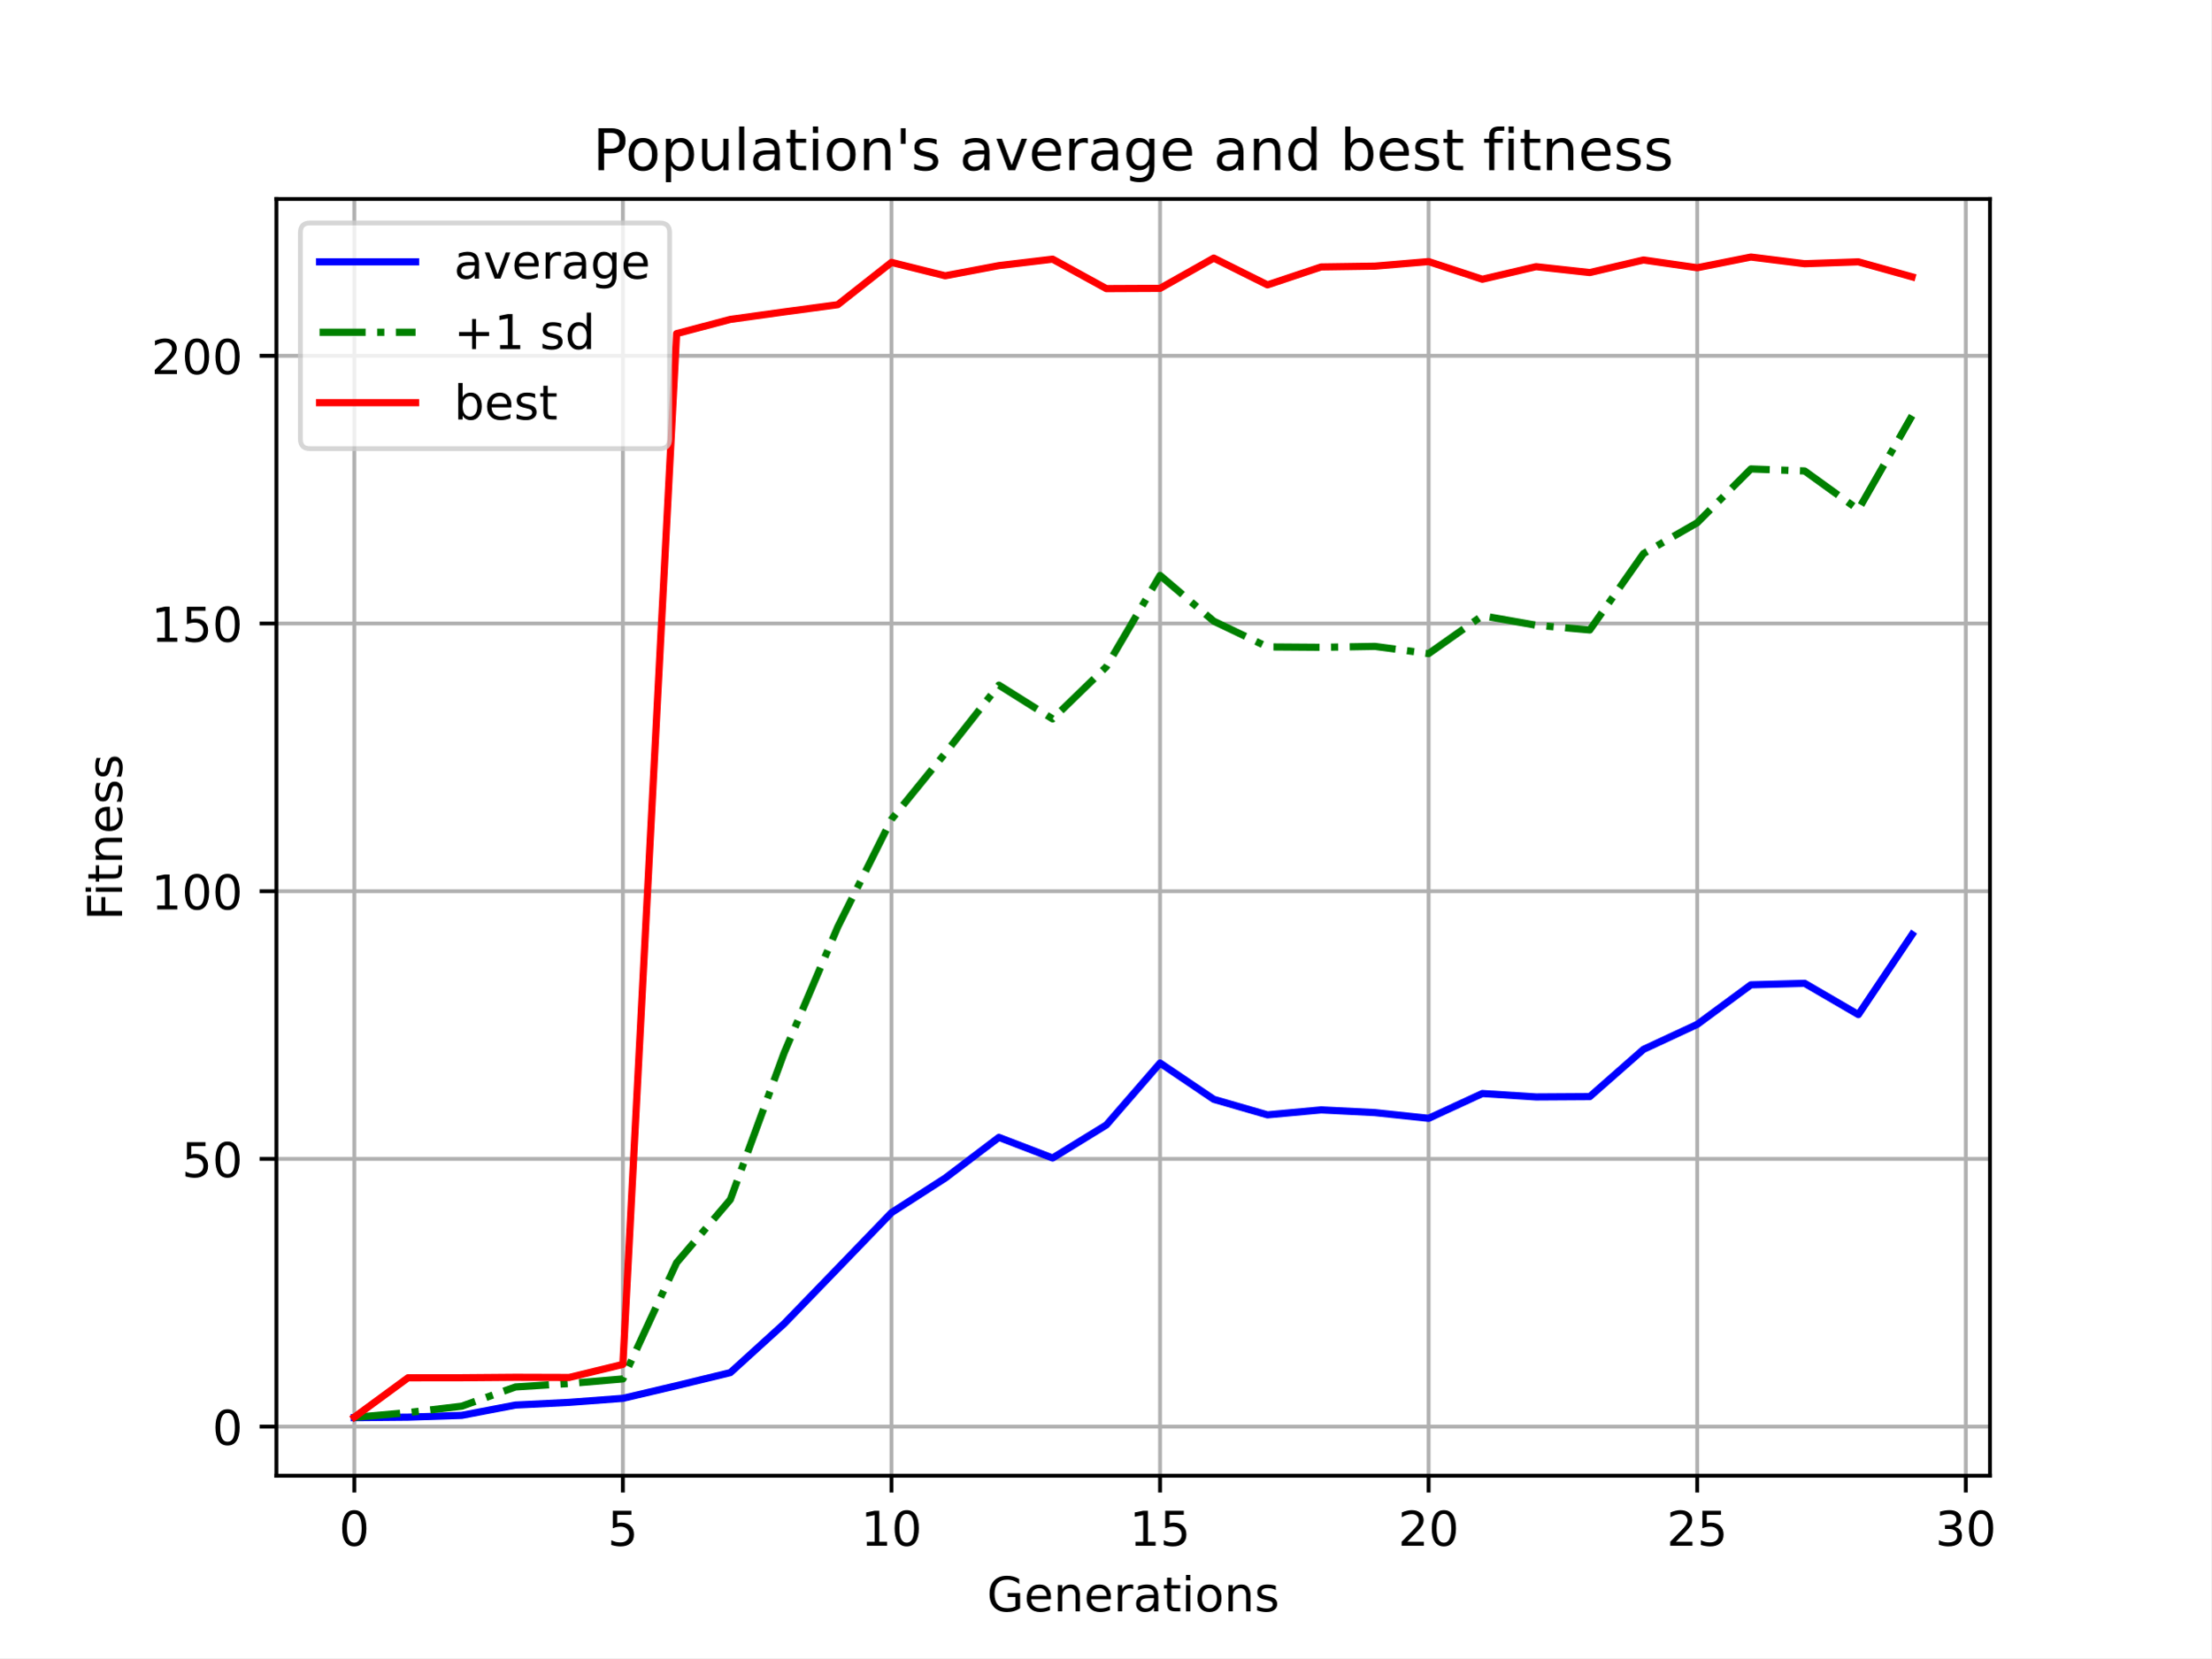
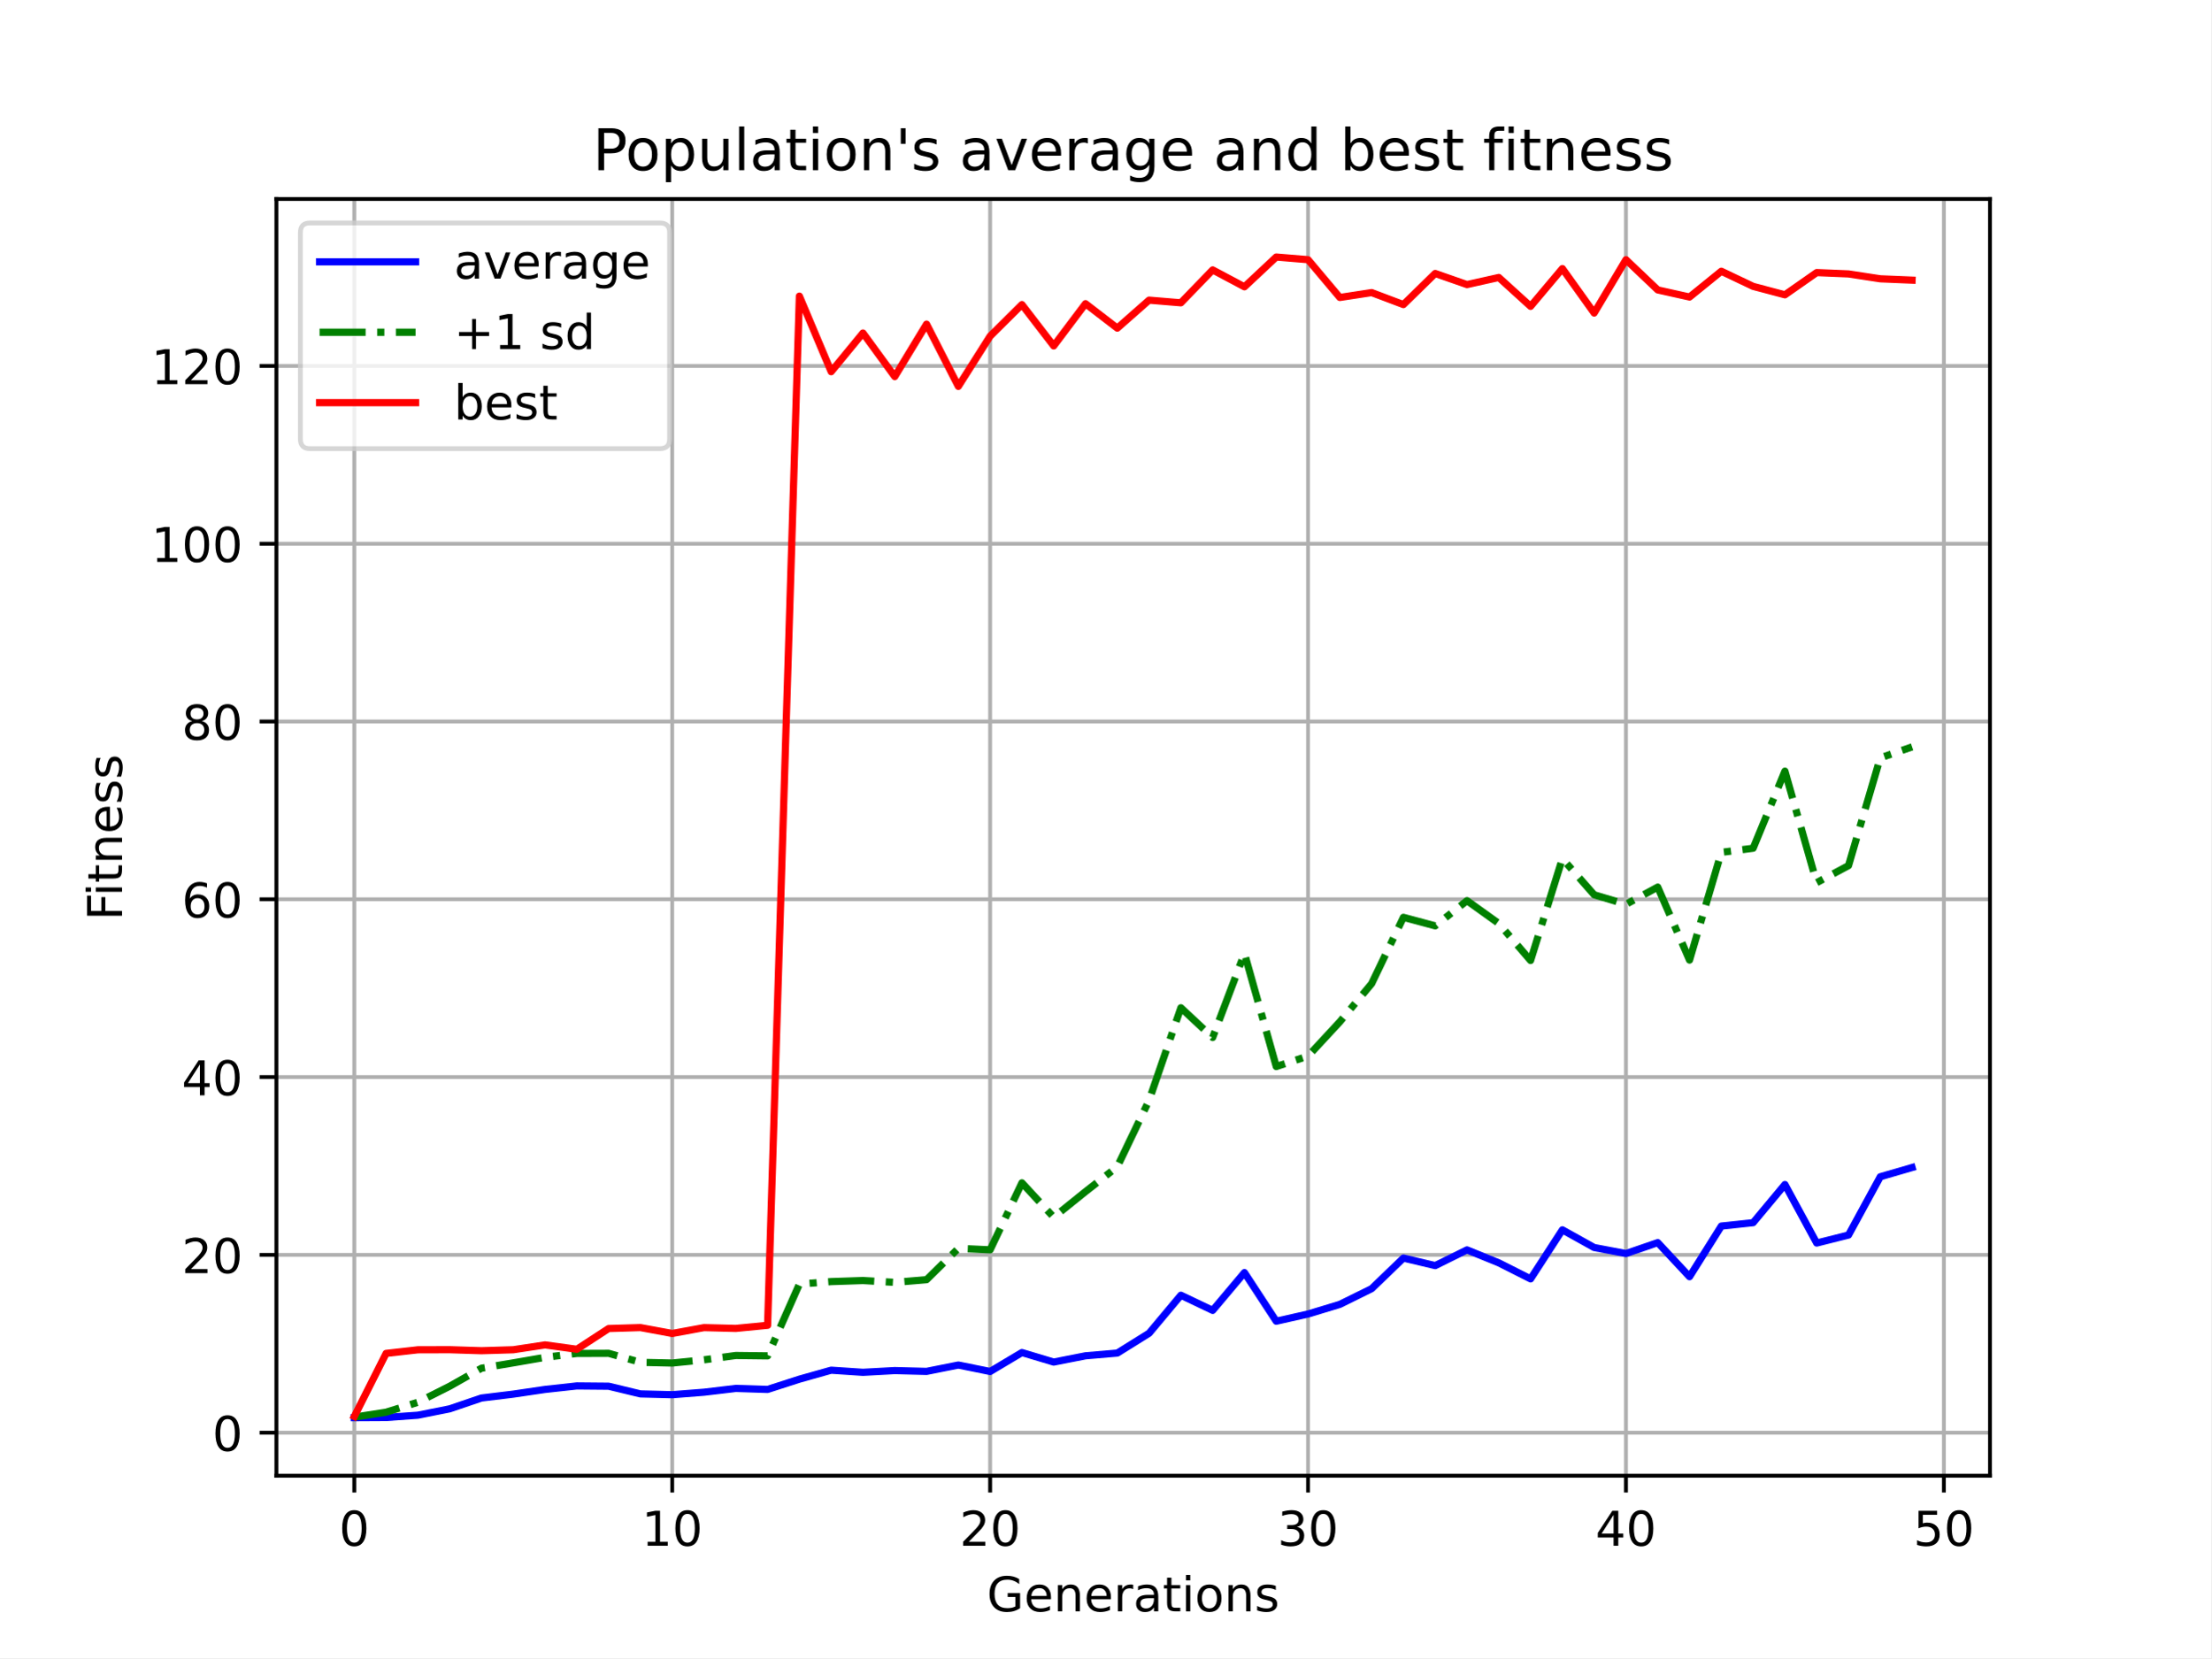
<svg xmlns="http://www.w3.org/2000/svg" xmlns:xlink="http://www.w3.org/1999/xlink" width="460.8pt" height="345.6pt" viewBox="0 0 460.8 345.6" version="1.1">
  <defs>
    <style type="text/css">*{stroke-linejoin: round; stroke-linecap: butt}</style>
  </defs>
  <g id="figure_1">
    <g id="patch_1">
      <path d="M 0 345.6  L 460.8 345.6  L 460.8 0  L 0 0  z " style="fill: #ffffff" />
    </g>
    <g id="axes_1">
      <g id="patch_2">
        <path d="M 57.6 307.584  L 414.72 307.584  L 414.72 41.472  L 57.6 41.472  z " style="fill: #ffffff" />
      </g>
      <g id="matplotlib.axis_1">
        <g id="xtick_1">
          <g id="line2d_1">
-             <path d="M 73.833 307.584  L 73.833 41.472  " clip-path="url(#pe1dd5a8d46)" style="fill: none; stroke: #b0b0b0; stroke-width: 0.8; stroke-linecap: square" />
+             <path d="M 73.833 307.584  L 73.833 41.472  " clip-path="url(#p162f6ae561)" style="fill: none; stroke: #b0b0b0; stroke-width: 0.8; stroke-linecap: square" />
          </g>
          <g id="line2d_2">
            <defs>
-               <path id="m5e3df83dae" d="M 0 0  L 0 3.5  " style="stroke: #000000; stroke-width: 0.8" />
+               <path id="m3dbaa7a090" d="M 0 0  L 0 3.5  " style="stroke: #000000; stroke-width: 0.8" />
            </defs>
            <g>
-               <use xlink:href="#m5e3df83dae" x="73.833" y="307.584" style="stroke: #000000; stroke-width: 0.8" />
+               <use xlink:href="#m3dbaa7a090" x="73.833" y="307.584" style="stroke: #000000; stroke-width: 0.8" />
            </g>
          </g>
          <g id="text_1">
            <g transform="translate(70.65148 322.1824) scale(0.1 -0.1)">
              <defs>
                <path id="DejaVuSans-30" d="M 2034 4250  Q 1547 4250 1301 3770  Q 1056 3291 1056 2328  Q 1056 1369 1301 889  Q 1547 409 2034 409  Q 2525 409 2770 889  Q 3016 1369 3016 2328  Q 3016 3291 2770 3770  Q 2525 4250 2034 4250  z M 2034 4750  Q 2819 4750 3233 4129  Q 3647 3509 3647 2328  Q 3647 1150 3233 529  Q 2819 -91 2034 -91  Q 1250 -91 836 529  Q 422 1150 422 2328  Q 422 3509 836 4129  Q 1250 4750 2034 4750  z " transform="scale(0.015625)" />
              </defs>
              <use xlink:href="#DejaVuSans-30" />
            </g>
          </g>
        </g>
        <g id="xtick_2">
          <g id="line2d_3">
-             <path d="M 129.808 307.584  L 129.808 41.472  " clip-path="url(#pe1dd5a8d46)" style="fill: none; stroke: #b0b0b0; stroke-width: 0.8; stroke-linecap: square" />
+             <path d="M 140.089 307.584  L 140.089 41.472  " clip-path="url(#p162f6ae561)" style="fill: none; stroke: #b0b0b0; stroke-width: 0.8; stroke-linecap: square" />
          </g>
          <g id="line2d_4">
            <g>
-               <use xlink:href="#m5e3df83dae" x="129.808" y="307.584" style="stroke: #000000; stroke-width: 0.8" />
+               <use xlink:href="#m3dbaa7a090" x="140.089" y="307.584" style="stroke: #000000; stroke-width: 0.8" />
            </g>
          </g>
          <g id="text_2">
-             <g transform="translate(126.6264 322.1824) scale(0.1 -0.1)">
-               <defs>
-                 <path id="DejaVuSans-35" d="M 691 4666  L 3169 4666  L 3169 4134  L 1269 4134  L 1269 2991  Q 1406 3038 1543 3061  Q 1681 3084 1819 3084  Q 2600 3084 3056 2656  Q 3513 2228 3513 1497  Q 3513 744 3044 326  Q 2575 -91 1722 -91  Q 1428 -91 1123 -41  Q 819 9 494 109  L 494 744  Q 775 591 1075 516  Q 1375 441 1709 441  Q 2250 441 2565 725  Q 2881 1009 2881 1497  Q 2881 1984 2565 2268  Q 2250 2553 1709 2553  Q 1456 2553 1204 2497  Q 953 2441 691 2322  L 691 4666  z " transform="scale(0.015625)" />
-               </defs>
-               <use xlink:href="#DejaVuSans-35" />
+             <g transform="translate(133.7263 322.1824) scale(0.1 -0.1)">
+               <defs>
+                 <path id="DejaVuSans-31" d="M 794 531  L 1825 531  L 1825 4091  L 703 3866  L 703 4441  L 1819 4666  L 2450 4666  L 2450 531  L 3481 531  L 3481 0  L 794 0  L 794 531  z " transform="scale(0.015625)" />
+               </defs>
+               <use xlink:href="#DejaVuSans-31" />
+               <use xlink:href="#DejaVuSans-30" x="63.623" />
            </g>
          </g>
        </g>
        <g id="xtick_3">
          <g id="line2d_5">
-             <path d="M 185.783 307.584  L 185.783 41.472  " clip-path="url(#pe1dd5a8d46)" style="fill: none; stroke: #b0b0b0; stroke-width: 0.8; stroke-linecap: square" />
+             <path d="M 206.345 307.584  L 206.345 41.472  " clip-path="url(#p162f6ae561)" style="fill: none; stroke: #b0b0b0; stroke-width: 0.8; stroke-linecap: square" />
          </g>
          <g id="line2d_6">
            <g>
-               <use xlink:href="#m5e3df83dae" x="185.783" y="307.584" style="stroke: #000000; stroke-width: 0.8" />
+               <use xlink:href="#m3dbaa7a090" x="206.345" y="307.584" style="stroke: #000000; stroke-width: 0.8" />
            </g>
          </g>
          <g id="text_3">
-             <g transform="translate(179.4201 322.1824) scale(0.1 -0.1)">
-               <defs>
-                 <path id="DejaVuSans-31" d="M 794 531  L 1825 531  L 1825 4091  L 703 3866  L 703 4441  L 1819 4666  L 2450 4666  L 2450 531  L 3481 531  L 3481 0  L 794 0  L 794 531  z " transform="scale(0.015625)" />
-               </defs>
-               <use xlink:href="#DejaVuSans-31" />
+             <g transform="translate(199.9823 322.1824) scale(0.1 -0.1)">
+               <defs>
+                 <path id="DejaVuSans-32" d="M 1228 531  L 3431 531  L 3431 0  L 469 0  L 469 531  Q 828 903 1448 1529  Q 2069 2156 2228 2338  Q 2531 2678 2651 2914  Q 2772 3150 2772 3378  Q 2772 3750 2511 3984  Q 2250 4219 1831 4219  Q 1534 4219 1204 4116  Q 875 4013 500 3803  L 500 4441  Q 881 4594 1212 4672  Q 1544 4750 1819 4750  Q 2544 4750 2975 4387  Q 3406 4025 3406 3419  Q 3406 3131 3298 2873  Q 3191 2616 2906 2266  Q 2828 2175 2409 1742  Q 1991 1309 1228 531  z " transform="scale(0.015625)" />
+               </defs>
+               <use xlink:href="#DejaVuSans-32" />
              <use xlink:href="#DejaVuSans-30" x="63.623" />
            </g>
          </g>
        </g>
        <g id="xtick_4">
          <g id="line2d_7">
-             <path d="M 241.757 307.584  L 241.757 41.472  " clip-path="url(#pe1dd5a8d46)" style="fill: none; stroke: #b0b0b0; stroke-width: 0.8; stroke-linecap: square" />
+             <path d="M 272.601 307.584  L 272.601 41.472  " clip-path="url(#p162f6ae561)" style="fill: none; stroke: #b0b0b0; stroke-width: 0.8; stroke-linecap: square" />
          </g>
          <g id="line2d_8">
            <g>
-               <use xlink:href="#m5e3df83dae" x="241.757" y="307.584" style="stroke: #000000; stroke-width: 0.8" />
+               <use xlink:href="#m3dbaa7a090" x="272.601" y="307.584" style="stroke: #000000; stroke-width: 0.8" />
            </g>
          </g>
          <g id="text_4">
-             <g transform="translate(235.395 322.1824) scale(0.1 -0.1)">
-               <use xlink:href="#DejaVuSans-31" />
-               <use xlink:href="#DejaVuSans-35" x="63.623" />
+             <g transform="translate(266.2383 322.1824) scale(0.1 -0.1)">
+               <defs>
+                 <path id="DejaVuSans-33" d="M 2597 2516  Q 3050 2419 3304 2112  Q 3559 1806 3559 1356  Q 3559 666 3084 287  Q 2609 -91 1734 -91  Q 1441 -91 1130 -33  Q 819 25 488 141  L 488 750  Q 750 597 1062 519  Q 1375 441 1716 441  Q 2309 441 2620 675  Q 2931 909 2931 1356  Q 2931 1769 2642 2001  Q 2353 2234 1838 2234  L 1294 2234  L 1294 2753  L 1863 2753  Q 2328 2753 2575 2939  Q 2822 3125 2822 3475  Q 2822 3834 2567 4026  Q 2313 4219 1838 4219  Q 1578 4219 1281 4162  Q 984 4106 628 3988  L 628 4550  Q 988 4650 1302 4700  Q 1616 4750 1894 4750  Q 2613 4750 3031 4423  Q 3450 4097 3450 3541  Q 3450 3153 3228 2886  Q 3006 2619 2597 2516  z " transform="scale(0.015625)" />
+               </defs>
+               <use xlink:href="#DejaVuSans-33" />
+               <use xlink:href="#DejaVuSans-30" x="63.623" />
            </g>
          </g>
        </g>
        <g id="xtick_5">
          <g id="line2d_9">
-             <path d="M 297.732 307.584  L 297.732 41.472  " clip-path="url(#pe1dd5a8d46)" style="fill: none; stroke: #b0b0b0; stroke-width: 0.8; stroke-linecap: square" />
+             <path d="M 338.857 307.584  L 338.857 41.472  " clip-path="url(#p162f6ae561)" style="fill: none; stroke: #b0b0b0; stroke-width: 0.8; stroke-linecap: square" />
          </g>
          <g id="line2d_10">
            <g>
-               <use xlink:href="#m5e3df83dae" x="297.732" y="307.584" style="stroke: #000000; stroke-width: 0.8" />
+               <use xlink:href="#m3dbaa7a090" x="338.857" y="307.584" style="stroke: #000000; stroke-width: 0.8" />
            </g>
          </g>
          <g id="text_5">
-             <g transform="translate(291.3699 322.1824) scale(0.1 -0.1)">
-               <defs>
-                 <path id="DejaVuSans-32" d="M 1228 531  L 3431 531  L 3431 0  L 469 0  L 469 531  Q 828 903 1448 1529  Q 2069 2156 2228 2338  Q 2531 2678 2651 2914  Q 2772 3150 2772 3378  Q 2772 3750 2511 3984  Q 2250 4219 1831 4219  Q 1534 4219 1204 4116  Q 875 4013 500 3803  L 500 4441  Q 881 4594 1212 4672  Q 1544 4750 1819 4750  Q 2544 4750 2975 4387  Q 3406 4025 3406 3419  Q 3406 3131 3298 2873  Q 3191 2616 2906 2266  Q 2828 2175 2409 1742  Q 1991 1309 1228 531  z " transform="scale(0.015625)" />
-               </defs>
-               <use xlink:href="#DejaVuSans-32" />
+             <g transform="translate(332.4943 322.1824) scale(0.1 -0.1)">
+               <defs>
+                 <path id="DejaVuSans-34" d="M 2419 4116  L 825 1625  L 2419 1625  L 2419 4116  z M 2253 4666  L 3047 4666  L 3047 1625  L 3713 1625  L 3713 1100  L 3047 1100  L 3047 0  L 2419 0  L 2419 1100  L 313 1100  L 313 1709  L 2253 4666  z " transform="scale(0.015625)" />
+               </defs>
+               <use xlink:href="#DejaVuSans-34" />
              <use xlink:href="#DejaVuSans-30" x="63.623" />
            </g>
          </g>
        </g>
        <g id="xtick_6">
          <g id="line2d_11">
-             <path d="M 353.707 307.584  L 353.707 41.472  " clip-path="url(#pe1dd5a8d46)" style="fill: none; stroke: #b0b0b0; stroke-width: 0.8; stroke-linecap: square" />
+             <path d="M 405.113 307.584  L 405.113 41.472  " clip-path="url(#p162f6ae561)" style="fill: none; stroke: #b0b0b0; stroke-width: 0.8; stroke-linecap: square" />
          </g>
          <g id="line2d_12">
            <g>
-               <use xlink:href="#m5e3df83dae" x="353.707" y="307.584" style="stroke: #000000; stroke-width: 0.8" />
+               <use xlink:href="#m3dbaa7a090" x="405.113" y="307.584" style="stroke: #000000; stroke-width: 0.8" />
            </g>
          </g>
          <g id="text_6">
-             <g transform="translate(347.3448 322.1824) scale(0.1 -0.1)">
-               <use xlink:href="#DejaVuSans-32" />
-               <use xlink:href="#DejaVuSans-35" x="63.623" />
-             </g>
-           </g>
-         </g>
-         <g id="xtick_7">
-           <g id="line2d_13">
-             <path d="M 409.682 307.584  L 409.682 41.472  " clip-path="url(#pe1dd5a8d46)" style="fill: none; stroke: #b0b0b0; stroke-width: 0.8; stroke-linecap: square" />
-           </g>
-           <g id="line2d_14">
-             <g>
-               <use xlink:href="#m5e3df83dae" x="409.682" y="307.584" style="stroke: #000000; stroke-width: 0.8" />
-             </g>
-           </g>
-           <g id="text_7">
-             <g transform="translate(403.3198 322.1824) scale(0.1 -0.1)">
-               <defs>
-                 <path id="DejaVuSans-33" d="M 2597 2516  Q 3050 2419 3304 2112  Q 3559 1806 3559 1356  Q 3559 666 3084 287  Q 2609 -91 1734 -91  Q 1441 -91 1130 -33  Q 819 25 488 141  L 488 750  Q 750 597 1062 519  Q 1375 441 1716 441  Q 2309 441 2620 675  Q 2931 909 2931 1356  Q 2931 1769 2642 2001  Q 2353 2234 1838 2234  L 1294 2234  L 1294 2753  L 1863 2753  Q 2328 2753 2575 2939  Q 2822 3125 2822 3475  Q 2822 3834 2567 4026  Q 2313 4219 1838 4219  Q 1578 4219 1281 4162  Q 984 4106 628 3988  L 628 4550  Q 988 4650 1302 4700  Q 1616 4750 1894 4750  Q 2613 4750 3031 4423  Q 3450 4097 3450 3541  Q 3450 3153 3228 2886  Q 3006 2619 2597 2516  z " transform="scale(0.015625)" />
-               </defs>
-               <use xlink:href="#DejaVuSans-33" />
-               <use xlink:href="#DejaVuSans-30" x="63.623" />
-             </g>
-           </g>
-         </g>
-         <g id="text_8">
+             <g transform="translate(398.7504 322.1824) scale(0.1 -0.1)">
+               <defs>
+                 <path id="DejaVuSans-35" d="M 691 4666  L 3169 4666  L 3169 4134  L 1269 4134  L 1269 2991  Q 1406 3038 1543 3061  Q 1681 3084 1819 3084  Q 2600 3084 3056 2656  Q 3513 2228 3513 1497  Q 3513 744 3044 326  Q 2575 -91 1722 -91  Q 1428 -91 1123 -41  Q 819 9 494 109  L 494 744  Q 775 591 1075 516  Q 1375 441 1709 441  Q 2250 441 2565 725  Q 2881 1009 2881 1497  Q 2881 1984 2565 2268  Q 2250 2553 1709 2553  Q 1456 2553 1204 2497  Q 953 2441 691 2322  L 691 4666  z " transform="scale(0.015625)" />
+               </defs>
+               <use xlink:href="#DejaVuSans-35" />
+               <use xlink:href="#DejaVuSans-30" x="63.623" />
+             </g>
+           </g>
+         </g>
+         <g id="text_7">
          <g transform="translate(205.6623 335.8606) scale(0.1 -0.1)">
            <defs>
              <path id="DejaVuSans-47" d="M 3809 666  L 3809 1919  L 2778 1919  L 2778 2438  L 4434 2438  L 4434 434  Q 4069 175 3628 42  Q 3188 -91 2688 -91  Q 1594 -91 976 548  Q 359 1188 359 2328  Q 359 3472 976 4111  Q 1594 4750 2688 4750  Q 3144 4750 3555 4637  Q 3966 4525 4313 4306  L 4313 3634  Q 3963 3931 3569 4081  Q 3175 4231 2741 4231  Q 1884 4231 1454 3753  Q 1025 3275 1025 2328  Q 1025 1384 1454 906  Q 1884 428 2741 428  Q 3075 428 3337 486  Q 3600 544 3809 666  z " transform="scale(0.015625)" />
              <path id="DejaVuSans-65" d="M 3597 1894  L 3597 1613  L 953 1613  Q 991 1019 1311 708  Q 1631 397 2203 397  Q 2534 397 2845 478  Q 3156 559 3463 722  L 3463 178  Q 3153 47 2828 -22  Q 2503 -91 2169 -91  Q 1331 -91 842 396  Q 353 884 353 1716  Q 353 2575 817 3079  Q 1281 3584 2069 3584  Q 2775 3584 3186 3129  Q 3597 2675 3597 1894  z M 3022 2063  Q 3016 2534 2758 2815  Q 2500 3097 2075 3097  Q 1594 3097 1305 2825  Q 1016 2553 972 2059  L 3022 2063  z " transform="scale(0.015625)" />
              <path id="DejaVuSans-6e" d="M 3513 2113  L 3513 0  L 2938 0  L 2938 2094  Q 2938 2591 2744 2837  Q 2550 3084 2163 3084  Q 1697 3084 1428 2787  Q 1159 2491 1159 1978  L 1159 0  L 581 0  L 581 3500  L 1159 3500  L 1159 2956  Q 1366 3272 1645 3428  Q 1925 3584 2291 3584  Q 2894 3584 3203 3211  Q 3513 2838 3513 2113  z " transform="scale(0.015625)" />
              <path id="DejaVuSans-72" d="M 2631 2963  Q 2534 3019 2420 3045  Q 2306 3072 2169 3072  Q 1681 3072 1420 2755  Q 1159 2438 1159 1844  L 1159 0  L 581 0  L 581 3500  L 1159 3500  L 1159 2956  Q 1341 3275 1631 3429  Q 1922 3584 2338 3584  Q 2397 3584 2469 3576  Q 2541 3569 2628 3553  L 2631 2963  z " transform="scale(0.015625)" />
              <path id="DejaVuSans-61" d="M 2194 1759  Q 1497 1759 1228 1600  Q 959 1441 959 1056  Q 959 750 1161 570  Q 1363 391 1709 391  Q 2188 391 2477 730  Q 2766 1069 2766 1631  L 2766 1759  L 2194 1759  z M 3341 1997  L 3341 0  L 2766 0  L 2766 531  Q 2569 213 2275 61  Q 1981 -91 1556 -91  Q 1019 -91 701 211  Q 384 513 384 1019  Q 384 1609 779 1909  Q 1175 2209 1959 2209  L 2766 2209  L 2766 2266  Q 2766 2663 2505 2880  Q 2244 3097 1772 3097  Q 1472 3097 1187 3025  Q 903 2953 641 2809  L 641 3341  Q 956 3463 1253 3523  Q 1550 3584 1831 3584  Q 2591 3584 2966 3190  Q 3341 2797 3341 1997  z " transform="scale(0.015625)" />
              <path id="DejaVuSans-74" d="M 1172 4494  L 1172 3500  L 2356 3500  L 2356 3053  L 1172 3053  L 1172 1153  Q 1172 725 1289 603  Q 1406 481 1766 481  L 2356 481  L 2356 0  L 1766 0  Q 1100 0 847 248  Q 594 497 594 1153  L 594 3053  L 172 3053  L 172 3500  L 594 3500  L 594 4494  L 1172 4494  z " transform="scale(0.015625)" />
              <path id="DejaVuSans-69" d="M 603 3500  L 1178 3500  L 1178 0  L 603 0  L 603 3500  z M 603 4863  L 1178 4863  L 1178 4134  L 603 4134  L 603 4863  z " transform="scale(0.015625)" />
              <path id="DejaVuSans-6f" d="M 1959 3097  Q 1497 3097 1228 2736  Q 959 2375 959 1747  Q 959 1119 1226 758  Q 1494 397 1959 397  Q 2419 397 2687 759  Q 2956 1122 2956 1747  Q 2956 2369 2687 2733  Q 2419 3097 1959 3097  z M 1959 3584  Q 2709 3584 3137 3096  Q 3566 2609 3566 1747  Q 3566 888 3137 398  Q 2709 -91 1959 -91  Q 1206 -91 779 398  Q 353 888 353 1747  Q 353 2609 779 3096  Q 1206 3584 1959 3584  z " transform="scale(0.015625)" />
              <path id="DejaVuSans-73" d="M 2834 3397  L 2834 2853  Q 2591 2978 2328 3040  Q 2066 3103 1784 3103  Q 1356 3103 1142 2972  Q 928 2841 928 2578  Q 928 2378 1081 2264  Q 1234 2150 1697 2047  L 1894 2003  Q 2506 1872 2764 1633  Q 3022 1394 3022 966  Q 3022 478 2636 193  Q 2250 -91 1575 -91  Q 1294 -91 989 -36  Q 684 19 347 128  L 347 722  Q 666 556 975 473  Q 1284 391 1588 391  Q 1994 391 2212 530  Q 2431 669 2431 922  Q 2431 1156 2273 1281  Q 2116 1406 1581 1522  L 1381 1569  Q 847 1681 609 1914  Q 372 2147 372 2553  Q 372 3047 722 3315  Q 1072 3584 1716 3584  Q 2034 3584 2315 3537  Q 2597 3491 2834 3397  z " transform="scale(0.015625)" />
            </defs>
            <use xlink:href="#DejaVuSans-47" />
            <use xlink:href="#DejaVuSans-65" x="77.49" />
            <use xlink:href="#DejaVuSans-6e" x="139.014" />
            <use xlink:href="#DejaVuSans-65" x="202.393" />
            <use xlink:href="#DejaVuSans-72" x="263.916" />
            <use xlink:href="#DejaVuSans-61" x="305.029" />
            <use xlink:href="#DejaVuSans-74" x="366.309" />
            <use xlink:href="#DejaVuSans-69" x="405.518" />
            <use xlink:href="#DejaVuSans-6f" x="433.301" />
            <use xlink:href="#DejaVuSans-6e" x="494.482" />
            <use xlink:href="#DejaVuSans-73" x="557.861" />
          </g>
        </g>
      </g>
      <g id="matplotlib.axis_2">
        <g id="ytick_1">
+           <g id="line2d_13">
+             <path d="M 57.6 298.615  L 414.72 298.615  " clip-path="url(#p162f6ae561)" style="fill: none; stroke: #b0b0b0; stroke-width: 0.8; stroke-linecap: square" />
+           </g>
+           <g id="line2d_14">
+             <defs>
+               <path id="ma78b7dece3" d="M 0 0  L -3.5 0  " style="stroke: #000000; stroke-width: 0.8" />
+             </defs>
+             <g>
+               <use xlink:href="#ma78b7dece3" x="57.6" y="298.615" style="stroke: #000000; stroke-width: 0.8" />
+             </g>
+           </g>
+           <g id="text_8">
+             <g transform="translate(44.2375 302.4145) scale(0.1 -0.1)">
+               <use xlink:href="#DejaVuSans-30" />
+             </g>
+           </g>
+         </g>
+         <g id="ytick_2">
          <g id="line2d_15">
-             <path d="M 57.6 297.353  L 414.72 297.353  " clip-path="url(#pe1dd5a8d46)" style="fill: none; stroke: #b0b0b0; stroke-width: 0.8; stroke-linecap: square" />
+             <path d="M 57.6 261.557  L 414.72 261.557  " clip-path="url(#p162f6ae561)" style="fill: none; stroke: #b0b0b0; stroke-width: 0.8; stroke-linecap: square" />
          </g>
          <g id="line2d_16">
-             <defs>
-               <path id="m61ee3619ba" d="M 0 0  L -3.5 0  " style="stroke: #000000; stroke-width: 0.8" />
-             </defs>
-             <g>
-               <use xlink:href="#m61ee3619ba" x="57.6" y="297.353" style="stroke: #000000; stroke-width: 0.8" />
+             <g>
+               <use xlink:href="#ma78b7dece3" x="57.6" y="261.557" style="stroke: #000000; stroke-width: 0.8" />
            </g>
          </g>
          <g id="text_9">
-             <g transform="translate(44.2375 301.1522) scale(0.1 -0.1)">
-               <use xlink:href="#DejaVuSans-30" />
-             </g>
-           </g>
-         </g>
-         <g id="ytick_2">
+             <g transform="translate(37.875 265.356) scale(0.1 -0.1)">
+               <use xlink:href="#DejaVuSans-32" />
+               <use xlink:href="#DejaVuSans-30" x="63.623" />
+             </g>
+           </g>
+         </g>
+         <g id="ytick_3">
          <g id="line2d_17">
-             <path d="M 57.6 241.554  L 414.72 241.554  " clip-path="url(#pe1dd5a8d46)" style="fill: none; stroke: #b0b0b0; stroke-width: 0.8; stroke-linecap: square" />
+             <path d="M 57.6 224.498  L 414.72 224.498  " clip-path="url(#p162f6ae561)" style="fill: none; stroke: #b0b0b0; stroke-width: 0.8; stroke-linecap: square" />
          </g>
          <g id="line2d_18">
            <g>
-               <use xlink:href="#m61ee3619ba" x="57.6" y="241.554" style="stroke: #000000; stroke-width: 0.8" />
+               <use xlink:href="#ma78b7dece3" x="57.6" y="224.498" style="stroke: #000000; stroke-width: 0.8" />
            </g>
          </g>
          <g id="text_10">
-             <g transform="translate(37.875 245.3531) scale(0.1 -0.1)">
-               <use xlink:href="#DejaVuSans-35" />
-               <use xlink:href="#DejaVuSans-30" x="63.623" />
-             </g>
-           </g>
-         </g>
-         <g id="ytick_3">
+             <g transform="translate(37.875 228.2976) scale(0.1 -0.1)">
+               <use xlink:href="#DejaVuSans-34" />
+               <use xlink:href="#DejaVuSans-30" x="63.623" />
+             </g>
+           </g>
+         </g>
+         <g id="ytick_4">
          <g id="line2d_19">
-             <path d="M 57.6 185.755  L 414.72 185.755  " clip-path="url(#pe1dd5a8d46)" style="fill: none; stroke: #b0b0b0; stroke-width: 0.8; stroke-linecap: square" />
+             <path d="M 57.6 187.44  L 414.72 187.44  " clip-path="url(#p162f6ae561)" style="fill: none; stroke: #b0b0b0; stroke-width: 0.8; stroke-linecap: square" />
          </g>
          <g id="line2d_20">
            <g>
-               <use xlink:href="#m61ee3619ba" x="57.6" y="185.755" style="stroke: #000000; stroke-width: 0.8" />
+               <use xlink:href="#ma78b7dece3" x="57.6" y="187.44" style="stroke: #000000; stroke-width: 0.8" />
            </g>
          </g>
          <g id="text_11">
-             <g transform="translate(31.5125 189.5541) scale(0.1 -0.1)">
+             <g transform="translate(37.875 191.2391) scale(0.1 -0.1)">
+               <defs>
+                 <path id="DejaVuSans-36" d="M 2113 2584  Q 1688 2584 1439 2293  Q 1191 2003 1191 1497  Q 1191 994 1439 701  Q 1688 409 2113 409  Q 2538 409 2786 701  Q 3034 994 3034 1497  Q 3034 2003 2786 2293  Q 2538 2584 2113 2584  z M 3366 4563  L 3366 3988  Q 3128 4100 2886 4159  Q 2644 4219 2406 4219  Q 1781 4219 1451 3797  Q 1122 3375 1075 2522  Q 1259 2794 1537 2939  Q 1816 3084 2150 3084  Q 2853 3084 3261 2657  Q 3669 2231 3669 1497  Q 3669 778 3244 343  Q 2819 -91 2113 -91  Q 1303 -91 875 529  Q 447 1150 447 2328  Q 447 3434 972 4092  Q 1497 4750 2381 4750  Q 2619 4750 2861 4703  Q 3103 4656 3366 4563  z " transform="scale(0.015625)" />
+               </defs>
+               <use xlink:href="#DejaVuSans-36" />
+               <use xlink:href="#DejaVuSans-30" x="63.623" />
+             </g>
+           </g>
+         </g>
+         <g id="ytick_5">
+           <g id="line2d_21">
+             <path d="M 57.6 150.381  L 414.72 150.381  " clip-path="url(#p162f6ae561)" style="fill: none; stroke: #b0b0b0; stroke-width: 0.8; stroke-linecap: square" />
+           </g>
+           <g id="line2d_22">
+             <g>
+               <use xlink:href="#ma78b7dece3" x="57.6" y="150.381" style="stroke: #000000; stroke-width: 0.8" />
+             </g>
+           </g>
+           <g id="text_12">
+             <g transform="translate(37.875 154.1806) scale(0.1 -0.1)">
+               <defs>
+                 <path id="DejaVuSans-38" d="M 2034 2216  Q 1584 2216 1326 1975  Q 1069 1734 1069 1313  Q 1069 891 1326 650  Q 1584 409 2034 409  Q 2484 409 2743 651  Q 3003 894 3003 1313  Q 3003 1734 2745 1975  Q 2488 2216 2034 2216  z M 1403 2484  Q 997 2584 770 2862  Q 544 3141 544 3541  Q 544 4100 942 4425  Q 1341 4750 2034 4750  Q 2731 4750 3128 4425  Q 3525 4100 3525 3541  Q 3525 3141 3298 2862  Q 3072 2584 2669 2484  Q 3125 2378 3379 2068  Q 3634 1759 3634 1313  Q 3634 634 3220 271  Q 2806 -91 2034 -91  Q 1263 -91 848 271  Q 434 634 434 1313  Q 434 1759 690 2068  Q 947 2378 1403 2484  z M 1172 3481  Q 1172 3119 1398 2916  Q 1625 2713 2034 2713  Q 2441 2713 2670 2916  Q 2900 3119 2900 3481  Q 2900 3844 2670 4047  Q 2441 4250 2034 4250  Q 1625 4250 1398 4047  Q 1172 3844 1172 3481  z " transform="scale(0.015625)" />
+               </defs>
+               <use xlink:href="#DejaVuSans-38" />
+               <use xlink:href="#DejaVuSans-30" x="63.623" />
+             </g>
+           </g>
+         </g>
+         <g id="ytick_6">
+           <g id="line2d_23">
+             <path d="M 57.6 113.323  L 414.72 113.323  " clip-path="url(#p162f6ae561)" style="fill: none; stroke: #b0b0b0; stroke-width: 0.8; stroke-linecap: square" />
+           </g>
+           <g id="line2d_24">
+             <g>
+               <use xlink:href="#ma78b7dece3" x="57.6" y="113.323" style="stroke: #000000; stroke-width: 0.8" />
+             </g>
+           </g>
+           <g id="text_13">
+             <g transform="translate(31.5125 117.1222) scale(0.1 -0.1)">
              <use xlink:href="#DejaVuSans-31" />
              <use xlink:href="#DejaVuSans-30" x="63.623" />
              <use xlink:href="#DejaVuSans-30" x="127.246" />
            </g>
          </g>
        </g>
-         <g id="ytick_4">
-           <g id="line2d_21">
-             <path d="M 57.6 129.956  L 414.72 129.956  " clip-path="url(#pe1dd5a8d46)" style="fill: none; stroke: #b0b0b0; stroke-width: 0.8; stroke-linecap: square" />
-           </g>
-           <g id="line2d_22">
-             <g>
-               <use xlink:href="#m61ee3619ba" x="57.6" y="129.956" style="stroke: #000000; stroke-width: 0.8" />
-             </g>
-           </g>
-           <g id="text_12">
-             <g transform="translate(31.5125 133.755) scale(0.1 -0.1)">
+         <g id="ytick_7">
+           <g id="line2d_25">
+             <path d="M 57.6 76.264  L 414.72 76.264  " clip-path="url(#p162f6ae561)" style="fill: none; stroke: #b0b0b0; stroke-width: 0.8; stroke-linecap: square" />
+           </g>
+           <g id="line2d_26">
+             <g>
+               <use xlink:href="#ma78b7dece3" x="57.6" y="76.264" style="stroke: #000000; stroke-width: 0.8" />
+             </g>
+           </g>
+           <g id="text_14">
+             <g transform="translate(31.5125 80.06368) scale(0.1 -0.1)">
              <use xlink:href="#DejaVuSans-31" />
-               <use xlink:href="#DejaVuSans-35" x="63.623" />
+               <use xlink:href="#DejaVuSans-32" x="63.623" />
              <use xlink:href="#DejaVuSans-30" x="127.246" />
            </g>
          </g>
        </g>
-         <g id="ytick_5">
-           <g id="line2d_23">
-             <path d="M 57.6 74.157  L 414.72 74.157  " clip-path="url(#pe1dd5a8d46)" style="fill: none; stroke: #b0b0b0; stroke-width: 0.8; stroke-linecap: square" />
-           </g>
-           <g id="line2d_24">
-             <g>
-               <use xlink:href="#m61ee3619ba" x="57.6" y="74.157" style="stroke: #000000; stroke-width: 0.8" />
-             </g>
-           </g>
-           <g id="text_13">
-             <g transform="translate(31.5125 77.95596) scale(0.1 -0.1)">
-               <use xlink:href="#DejaVuSans-32" />
-               <use xlink:href="#DejaVuSans-30" x="63.623" />
-               <use xlink:href="#DejaVuSans-30" x="127.246" />
-             </g>
-           </g>
-         </g>
-         <g id="text_14">
+         <g id="text_15">
          <g transform="translate(25.43281 191.8452) rotate(-90) scale(0.1 -0.1)">
            <defs>
              <path id="DejaVuSans-46" d="M 628 4666  L 3309 4666  L 3309 4134  L 1259 4134  L 1259 2759  L 3109 2759  L 3109 2228  L 1259 2228  L 1259 0  L 628 0  L 628 4666  z " transform="scale(0.015625)" />
            </defs>
            <use xlink:href="#DejaVuSans-46" />
            <use xlink:href="#DejaVuSans-69" x="50.27" />
            <use xlink:href="#DejaVuSans-74" x="78.053" />
            <use xlink:href="#DejaVuSans-6e" x="117.262" />
            <use xlink:href="#DejaVuSans-65" x="180.641" />
            <use xlink:href="#DejaVuSans-73" x="242.164" />
            <use xlink:href="#DejaVuSans-73" x="294.264" />
          </g>
        </g>
      </g>
-       <g id="line2d_25">
-         <path d="M 73.833 295.488  L 85.028 295.386  L 96.223 295.011  L 107.418 292.861  L 118.613 292.302  L 129.808 291.462  L 141.003 288.821  L 152.198 286.101  L 163.393 275.926  L 174.588 264.355  L 185.783 252.757  L 196.978 245.559  L 208.173 237.068  L 219.368 241.366  L 230.563 234.485  L 241.757 221.574  L 252.952 229.135  L 264.147 232.372  L 275.342 231.338  L 286.537 231.904  L 297.732 233.097  L 308.927 227.927  L 320.122 228.64  L 331.317 228.568  L 342.512 218.723  L 353.707 213.516  L 364.902 205.265  L 376.097 204.955  L 387.292 211.473  L 398.487 194.794  " clip-path="url(#pe1dd5a8d46)" style="fill: none; stroke: #0000ff; stroke-width: 1.5; stroke-linecap: square" />
-       </g>
-       <g id="line2d_26">
-         <path d="M 73.833 295.431  L 85.028 294.437  L 96.223 293.097  L 107.418 289.092  L 118.613 288.374  L 129.808 287.415  L 141.003 263.185  L 152.198 250.036  L 163.393 219.505  L 174.588 193.196  L 185.783 170.774  L 196.978 157  L 208.173 142.798  L 219.368 149.837  L 230.563 138.975  L 241.757 119.927  L 252.952 129.472  L 264.147 134.829  L 275.342 134.914  L 286.537 134.722  L 297.732 136.23  L 308.927 128.333  L 320.122 130.309  L 331.317 131.301  L 342.512 115.373  L 353.707 108.952  L 364.902 97.737  L 376.097 98.155  L 387.292 106.228  L 398.487 86.642  " clip-path="url(#pe1dd5a8d46)" style="fill: none; stroke-dasharray: 9.6,2.4,1.5,2.4; stroke-dashoffset: 0; stroke: #008000; stroke-width: 1.5" />
-       </g>
      <g id="line2d_27">
-         <path d="M 73.833 295.384  L 85.028 287.179  L 96.223 287.166  L 107.418 287.074  L 118.613 287.109  L 129.808 284.384  L 141.003 69.527  L 152.198 66.569  L 163.393 65.007  L 174.588 63.5  L 185.783 54.684  L 196.978 57.474  L 208.173 55.354  L 219.368 54.014  L 230.563 60.152  L 241.757 60.096  L 252.952 53.791  L 264.147 59.371  L 275.342 55.633  L 286.537 55.465  L 297.732 54.517  L 308.927 58.199  L 320.122 55.577  L 331.317 56.804  L 342.512 54.182  L 353.707 55.8  L 364.902 53.568  L 376.097 54.963  L 387.292 54.572  L 398.487 57.697  " clip-path="url(#pe1dd5a8d46)" style="fill: none; stroke: #ff0000; stroke-width: 1.5; stroke-linecap: square" />
+         <path d="M 73.833 295.488  L 80.458 295.451  L 87.084 294.975  L 93.71 293.646  L 100.335 291.393  L 106.961 290.582  L 113.586 289.603  L 120.212 288.871  L 126.838 288.932  L 133.463 290.534  L 140.089 290.701  L 146.714 290.183  L 153.34 289.39  L 159.966 289.603  L 166.591 287.464  L 173.217 285.592  L 179.842 286.035  L 186.468 285.672  L 193.094 285.842  L 199.719 284.516  L 206.345 285.864  L 212.97 281.914  L 219.596 283.902  L 226.222 282.593  L 232.847 282.023  L 239.473 277.891  L 246.098 269.97  L 252.724 273.125  L 259.35 265.251  L 265.975 275.384  L 272.601 273.883  L 279.226 271.873  L 285.852 268.604  L 292.478 262.222  L 299.103 263.793  L 305.729 260.519  L 312.354 263.218  L 318.98 266.561  L 325.606 256.338  L 332.231 260.026  L 338.857 261.28  L 345.482 259.002  L 352.108 266.106  L 358.734 255.552  L 365.359 254.844  L 371.985 246.894  L 378.61 259.09  L 385.236 257.423  L 391.862 245.27  L 398.487 243.348  " clip-path="url(#p162f6ae561)" style="fill: none; stroke: #0000ff; stroke-width: 1.5; stroke-linecap: square" />
+       </g>
+       <g id="line2d_28">
+         <path d="M 73.833 295.379  L 80.458 294.349  L 87.084 292.277  L 93.71 288.938  L 100.335 285.185  L 106.961 284.065  L 113.586 282.917  L 120.212 282.1  L 126.838 282.075  L 133.463 283.951  L 140.089 284.1  L 146.714 283.433  L 153.34 282.526  L 159.966 282.607  L 166.591 267.65  L 173.217 267.128  L 179.842 266.905  L 186.468 267.284  L 193.094 266.728  L 199.719 260.198  L 206.345 260.505  L 212.97 246.539  L 219.596 253.712  L 226.222 248.369  L 232.847 243.193  L 239.473 229.345  L 246.098 210.05  L 252.724 216.246  L 259.35 198.706  L 265.975 222.301  L 272.601 220.13  L 279.226 212.976  L 285.852 205.025  L 292.478 191.199  L 299.103 192.976  L 305.729 187.729  L 312.354 192.481  L 318.98 200.196  L 325.606 178.962  L 332.231 186.501  L 338.857 188.483  L 345.482 184.898  L 352.108 200.112  L 358.734 177.656  L 365.359 176.804  L 371.985 160.735  L 378.61 183.964  L 385.236 180.422  L 391.862 157.961  L 398.487 155.676  " clip-path="url(#p162f6ae561)" style="fill: none; stroke-dasharray: 9.6,2.4,1.5,2.4; stroke-dashoffset: 0; stroke: #008000; stroke-width: 1.5" />
+       </g>
+       <g id="line2d_29">
+         <path d="M 73.833 295.239  L 80.458 282.096  L 87.084 281.34  L 93.71 281.32  L 100.335 281.533  L 106.961 281.331  L 113.586 280.321  L 120.212 281.233  L 126.838 276.91  L 133.463 276.71  L 140.089 277.94  L 146.714 276.717  L 153.34 276.886  L 159.966 276.234  L 166.591 61.721  L 173.217 77.471  L 179.842 69.41  L 186.468 78.49  L 193.094 67.558  L 199.719 80.528  L 206.345 70.059  L 212.97 63.481  L 219.596 72.097  L 226.222 63.296  L 232.847 68.391  L 239.473 62.555  L 246.098 63.111  L 252.724 56.255  L 259.35 59.775  L 265.975 53.568  L 272.601 54.124  L 279.226 61.999  L 285.852 60.98  L 292.478 63.481  L 299.103 56.996  L 305.729 59.312  L 312.354 57.83  L 318.98 63.852  L 325.606 55.977  L 332.231 65.241  L 338.857 54.124  L 345.482 60.424  L 352.108 61.906  L 358.734 56.533  L 365.359 59.683  L 371.985 61.443  L 378.61 56.811  L 385.236 57.089  L 391.862 58.108  L 398.487 58.386  " clip-path="url(#p162f6ae561)" style="fill: none; stroke: #ff0000; stroke-width: 1.5; stroke-linecap: square" />
      </g>
      <g id="patch_3">
        <path d="M 57.6 307.584  L 57.6 41.472  " style="fill: none; stroke: #000000; stroke-width: 0.8; stroke-linejoin: miter; stroke-linecap: square" />
      </g>
      <g id="patch_4">
        <path d="M 414.72 307.584  L 414.72 41.472  " style="fill: none; stroke: #000000; stroke-width: 0.8; stroke-linejoin: miter; stroke-linecap: square" />
      </g>
      <g id="patch_5">
        <path d="M 57.6 307.584  L 414.72 307.584  " style="fill: none; stroke: #000000; stroke-width: 0.8; stroke-linejoin: miter; stroke-linecap: square" />
      </g>
      <g id="patch_6">
        <path d="M 57.6 41.472  L 414.72 41.472  " style="fill: none; stroke: #000000; stroke-width: 0.8; stroke-linejoin: miter; stroke-linecap: square" />
      </g>
-       <g id="text_15">
+       <g id="text_16">
        <g transform="translate(123.5297 35.472) scale(0.12 -0.12)">
          <defs>
            <path id="DejaVuSans-50" d="M 1259 4147  L 1259 2394  L 2053 2394  Q 2494 2394 2734 2622  Q 2975 2850 2975 3272  Q 2975 3691 2734 3919  Q 2494 4147 2053 4147  L 1259 4147  z M 628 4666  L 2053 4666  Q 2838 4666 3239 4311  Q 3641 3956 3641 3272  Q 3641 2581 3239 2228  Q 2838 1875 2053 1875  L 1259 1875  L 1259 0  L 628 0  L 628 4666  z " transform="scale(0.015625)" />
            <path id="DejaVuSans-70" d="M 1159 525  L 1159 -1331  L 581 -1331  L 581 3500  L 1159 3500  L 1159 2969  Q 1341 3281 1617 3432  Q 1894 3584 2278 3584  Q 2916 3584 3314 3078  Q 3713 2572 3713 1747  Q 3713 922 3314 415  Q 2916 -91 2278 -91  Q 1894 -91 1617 61  Q 1341 213 1159 525  z M 3116 1747  Q 3116 2381 2855 2742  Q 2594 3103 2138 3103  Q 1681 3103 1420 2742  Q 1159 2381 1159 1747  Q 1159 1113 1420 752  Q 1681 391 2138 391  Q 2594 391 2855 752  Q 3116 1113 3116 1747  z " transform="scale(0.015625)" />
            <path id="DejaVuSans-75" d="M 544 1381  L 544 3500  L 1119 3500  L 1119 1403  Q 1119 906 1312 657  Q 1506 409 1894 409  Q 2359 409 2629 706  Q 2900 1003 2900 1516  L 2900 3500  L 3475 3500  L 3475 0  L 2900 0  L 2900 538  Q 2691 219 2414 64  Q 2138 -91 1772 -91  Q 1169 -91 856 284  Q 544 659 544 1381  z M 1991 3584  L 1991 3584  z " transform="scale(0.015625)" />
            <path id="DejaVuSans-6c" d="M 603 4863  L 1178 4863  L 1178 0  L 603 0  L 603 4863  z " transform="scale(0.015625)" />
            <path id="DejaVuSans-27" d="M 1147 4666  L 1147 2931  L 616 2931  L 616 4666  L 1147 4666  z " transform="scale(0.015625)" />
            <path id="DejaVuSans-20" transform="scale(0.015625)" />
            <path id="DejaVuSans-76" d="M 191 3500  L 800 3500  L 1894 563  L 2988 3500  L 3597 3500  L 2284 0  L 1503 0  L 191 3500  z " transform="scale(0.015625)" />
            <path id="DejaVuSans-67" d="M 2906 1791  Q 2906 2416 2648 2759  Q 2391 3103 1925 3103  Q 1463 3103 1205 2759  Q 947 2416 947 1791  Q 947 1169 1205 825  Q 1463 481 1925 481  Q 2391 481 2648 825  Q 2906 1169 2906 1791  z M 3481 434  Q 3481 -459 3084 -895  Q 2688 -1331 1869 -1331  Q 1566 -1331 1297 -1286  Q 1028 -1241 775 -1147  L 775 -588  Q 1028 -725 1275 -790  Q 1522 -856 1778 -856  Q 2344 -856 2625 -561  Q 2906 -266 2906 331  L 2906 616  Q 2728 306 2450 153  Q 2172 0 1784 0  Q 1141 0 747 490  Q 353 981 353 1791  Q 353 2603 747 3093  Q 1141 3584 1784 3584  Q 2172 3584 2450 3431  Q 2728 3278 2906 2969  L 2906 3500  L 3481 3500  L 3481 434  z " transform="scale(0.015625)" />
            <path id="DejaVuSans-64" d="M 2906 2969  L 2906 4863  L 3481 4863  L 3481 0  L 2906 0  L 2906 525  Q 2725 213 2448 61  Q 2172 -91 1784 -91  Q 1150 -91 751 415  Q 353 922 353 1747  Q 353 2572 751 3078  Q 1150 3584 1784 3584  Q 2172 3584 2448 3432  Q 2725 3281 2906 2969  z M 947 1747  Q 947 1113 1208 752  Q 1469 391 1925 391  Q 2381 391 2643 752  Q 2906 1113 2906 1747  Q 2906 2381 2643 2742  Q 2381 3103 1925 3103  Q 1469 3103 1208 2742  Q 947 2381 947 1747  z " transform="scale(0.015625)" />
            <path id="DejaVuSans-62" d="M 3116 1747  Q 3116 2381 2855 2742  Q 2594 3103 2138 3103  Q 1681 3103 1420 2742  Q 1159 2381 1159 1747  Q 1159 1113 1420 752  Q 1681 391 2138 391  Q 2594 391 2855 752  Q 3116 1113 3116 1747  z M 1159 2969  Q 1341 3281 1617 3432  Q 1894 3584 2278 3584  Q 2916 3584 3314 3078  Q 3713 2572 3713 1747  Q 3713 922 3314 415  Q 2916 -91 2278 -91  Q 1894 -91 1617 61  Q 1341 213 1159 525  L 1159 0  L 581 0  L 581 4863  L 1159 4863  L 1159 2969  z " transform="scale(0.015625)" />
            <path id="DejaVuSans-66" d="M 2375 4863  L 2375 4384  L 1825 4384  Q 1516 4384 1395 4259  Q 1275 4134 1275 3809  L 1275 3500  L 2222 3500  L 2222 3053  L 1275 3053  L 1275 0  L 697 0  L 697 3053  L 147 3053  L 147 3500  L 697 3500  L 697 3744  Q 697 4328 969 4595  Q 1241 4863 1831 4863  L 2375 4863  z " transform="scale(0.015625)" />
          </defs>
          <use xlink:href="#DejaVuSans-50" />
          <use xlink:href="#DejaVuSans-6f" x="56.678" />
          <use xlink:href="#DejaVuSans-70" x="117.859" />
          <use xlink:href="#DejaVuSans-75" x="181.336" />
          <use xlink:href="#DejaVuSans-6c" x="244.715" />
          <use xlink:href="#DejaVuSans-61" x="272.498" />
          <use xlink:href="#DejaVuSans-74" x="333.777" />
          <use xlink:href="#DejaVuSans-69" x="372.986" />
          <use xlink:href="#DejaVuSans-6f" x="400.77" />
          <use xlink:href="#DejaVuSans-6e" x="461.951" />
          <use xlink:href="#DejaVuSans-27" x="525.33" />
          <use xlink:href="#DejaVuSans-73" x="552.82" />
          <use xlink:href="#DejaVuSans-20" x="604.92" />
          <use xlink:href="#DejaVuSans-61" x="636.707" />
          <use xlink:href="#DejaVuSans-76" x="697.986" />
          <use xlink:href="#DejaVuSans-65" x="757.166" />
          <use xlink:href="#DejaVuSans-72" x="818.689" />
          <use xlink:href="#DejaVuSans-61" x="859.803" />
          <use xlink:href="#DejaVuSans-67" x="921.082" />
          <use xlink:href="#DejaVuSans-65" x="984.559" />
          <use xlink:href="#DejaVuSans-20" x="1046.082" />
          <use xlink:href="#DejaVuSans-61" x="1077.869" />
          <use xlink:href="#DejaVuSans-6e" x="1139.148" />
          <use xlink:href="#DejaVuSans-64" x="1202.527" />
          <use xlink:href="#DejaVuSans-20" x="1266.004" />
          <use xlink:href="#DejaVuSans-62" x="1297.791" />
          <use xlink:href="#DejaVuSans-65" x="1361.268" />
          <use xlink:href="#DejaVuSans-73" x="1422.791" />
          <use xlink:href="#DejaVuSans-74" x="1474.891" />
          <use xlink:href="#DejaVuSans-20" x="1514.1" />
          <use xlink:href="#DejaVuSans-66" x="1545.887" />
          <use xlink:href="#DejaVuSans-69" x="1581.092" />
          <use xlink:href="#DejaVuSans-74" x="1608.875" />
          <use xlink:href="#DejaVuSans-6e" x="1648.084" />
          <use xlink:href="#DejaVuSans-65" x="1711.463" />
          <use xlink:href="#DejaVuSans-73" x="1772.986" />
          <use xlink:href="#DejaVuSans-73" x="1825.086" />
        </g>
      </g>
      <g id="legend_1">
        <g id="patch_7">
          <path d="M 64.6 93.506  L 137.541 93.506  Q 139.541 93.506 139.541 91.506  L 139.541 48.472  Q 139.541 46.472 137.541 46.472  L 64.6 46.472  Q 62.6 46.472 62.6 48.472  L 62.6 91.506  Q 62.6 93.506 64.6 93.506  z " style="fill: #ffffff; opacity: 0.8; stroke: #cccccc; stroke-linejoin: miter" />
        </g>
-         <g id="line2d_28">
+         <g id="line2d_30">
          <path d="M 66.6 54.57  L 76.6 54.57  L 86.6 54.57  " style="fill: none; stroke: #0000ff; stroke-width: 1.5; stroke-linecap: square" />
        </g>
-         <g id="text_16">
+         <g id="text_17">
          <g transform="translate(94.6 58.07044) scale(0.1 -0.1)">
            <use xlink:href="#DejaVuSans-61" />
            <use xlink:href="#DejaVuSans-76" x="61.279" />
            <use xlink:href="#DejaVuSans-65" x="120.459" />
            <use xlink:href="#DejaVuSans-72" x="181.982" />
            <use xlink:href="#DejaVuSans-61" x="223.096" />
            <use xlink:href="#DejaVuSans-67" x="284.375" />
            <use xlink:href="#DejaVuSans-65" x="347.852" />
          </g>
        </g>
-         <g id="line2d_29">
+         <g id="line2d_31">
          <path d="M 66.6 69.249  L 76.6 69.249  L 86.6 69.249  " style="fill: none; stroke-dasharray: 9.6,2.4,1.5,2.4; stroke-dashoffset: 0; stroke: #008000; stroke-width: 1.5" />
        </g>
-         <g id="text_17">
+         <g id="text_18">
          <g transform="translate(94.6 72.74856) scale(0.1 -0.1)">
            <defs>
              <path id="DejaVuSans-2b" d="M 2944 4013  L 2944 2272  L 4684 2272  L 4684 1741  L 2944 1741  L 2944 0  L 2419 0  L 2419 1741  L 678 1741  L 678 2272  L 2419 2272  L 2419 4013  L 2944 4013  z " transform="scale(0.015625)" />
            </defs>
            <use xlink:href="#DejaVuSans-2b" />
            <use xlink:href="#DejaVuSans-31" x="83.789" />
            <use xlink:href="#DejaVuSans-20" x="147.412" />
            <use xlink:href="#DejaVuSans-73" x="179.199" />
            <use xlink:href="#DejaVuSans-64" x="231.299" />
          </g>
        </g>
-         <g id="line2d_30">
+         <g id="line2d_32">
          <path d="M 66.6 83.927  L 76.6 83.927  L 86.6 83.927  " style="fill: none; stroke: #ff0000; stroke-width: 1.5; stroke-linecap: square" />
        </g>
-         <g id="text_18">
+         <g id="text_19">
          <g transform="translate(94.6 87.42669) scale(0.1 -0.1)">
            <use xlink:href="#DejaVuSans-62" />
            <use xlink:href="#DejaVuSans-65" x="63.477" />
            <use xlink:href="#DejaVuSans-73" x="125" />
            <use xlink:href="#DejaVuSans-74" x="177.1" />
          </g>
        </g>
      </g>
    </g>
  </g>
  <defs>
-     <clipPath id="pe1dd5a8d46">
+     <clipPath id="p162f6ae561">
      <rect x="57.6" y="41.472" width="357.12" height="266.112" />
    </clipPath>
  </defs>
</svg>
